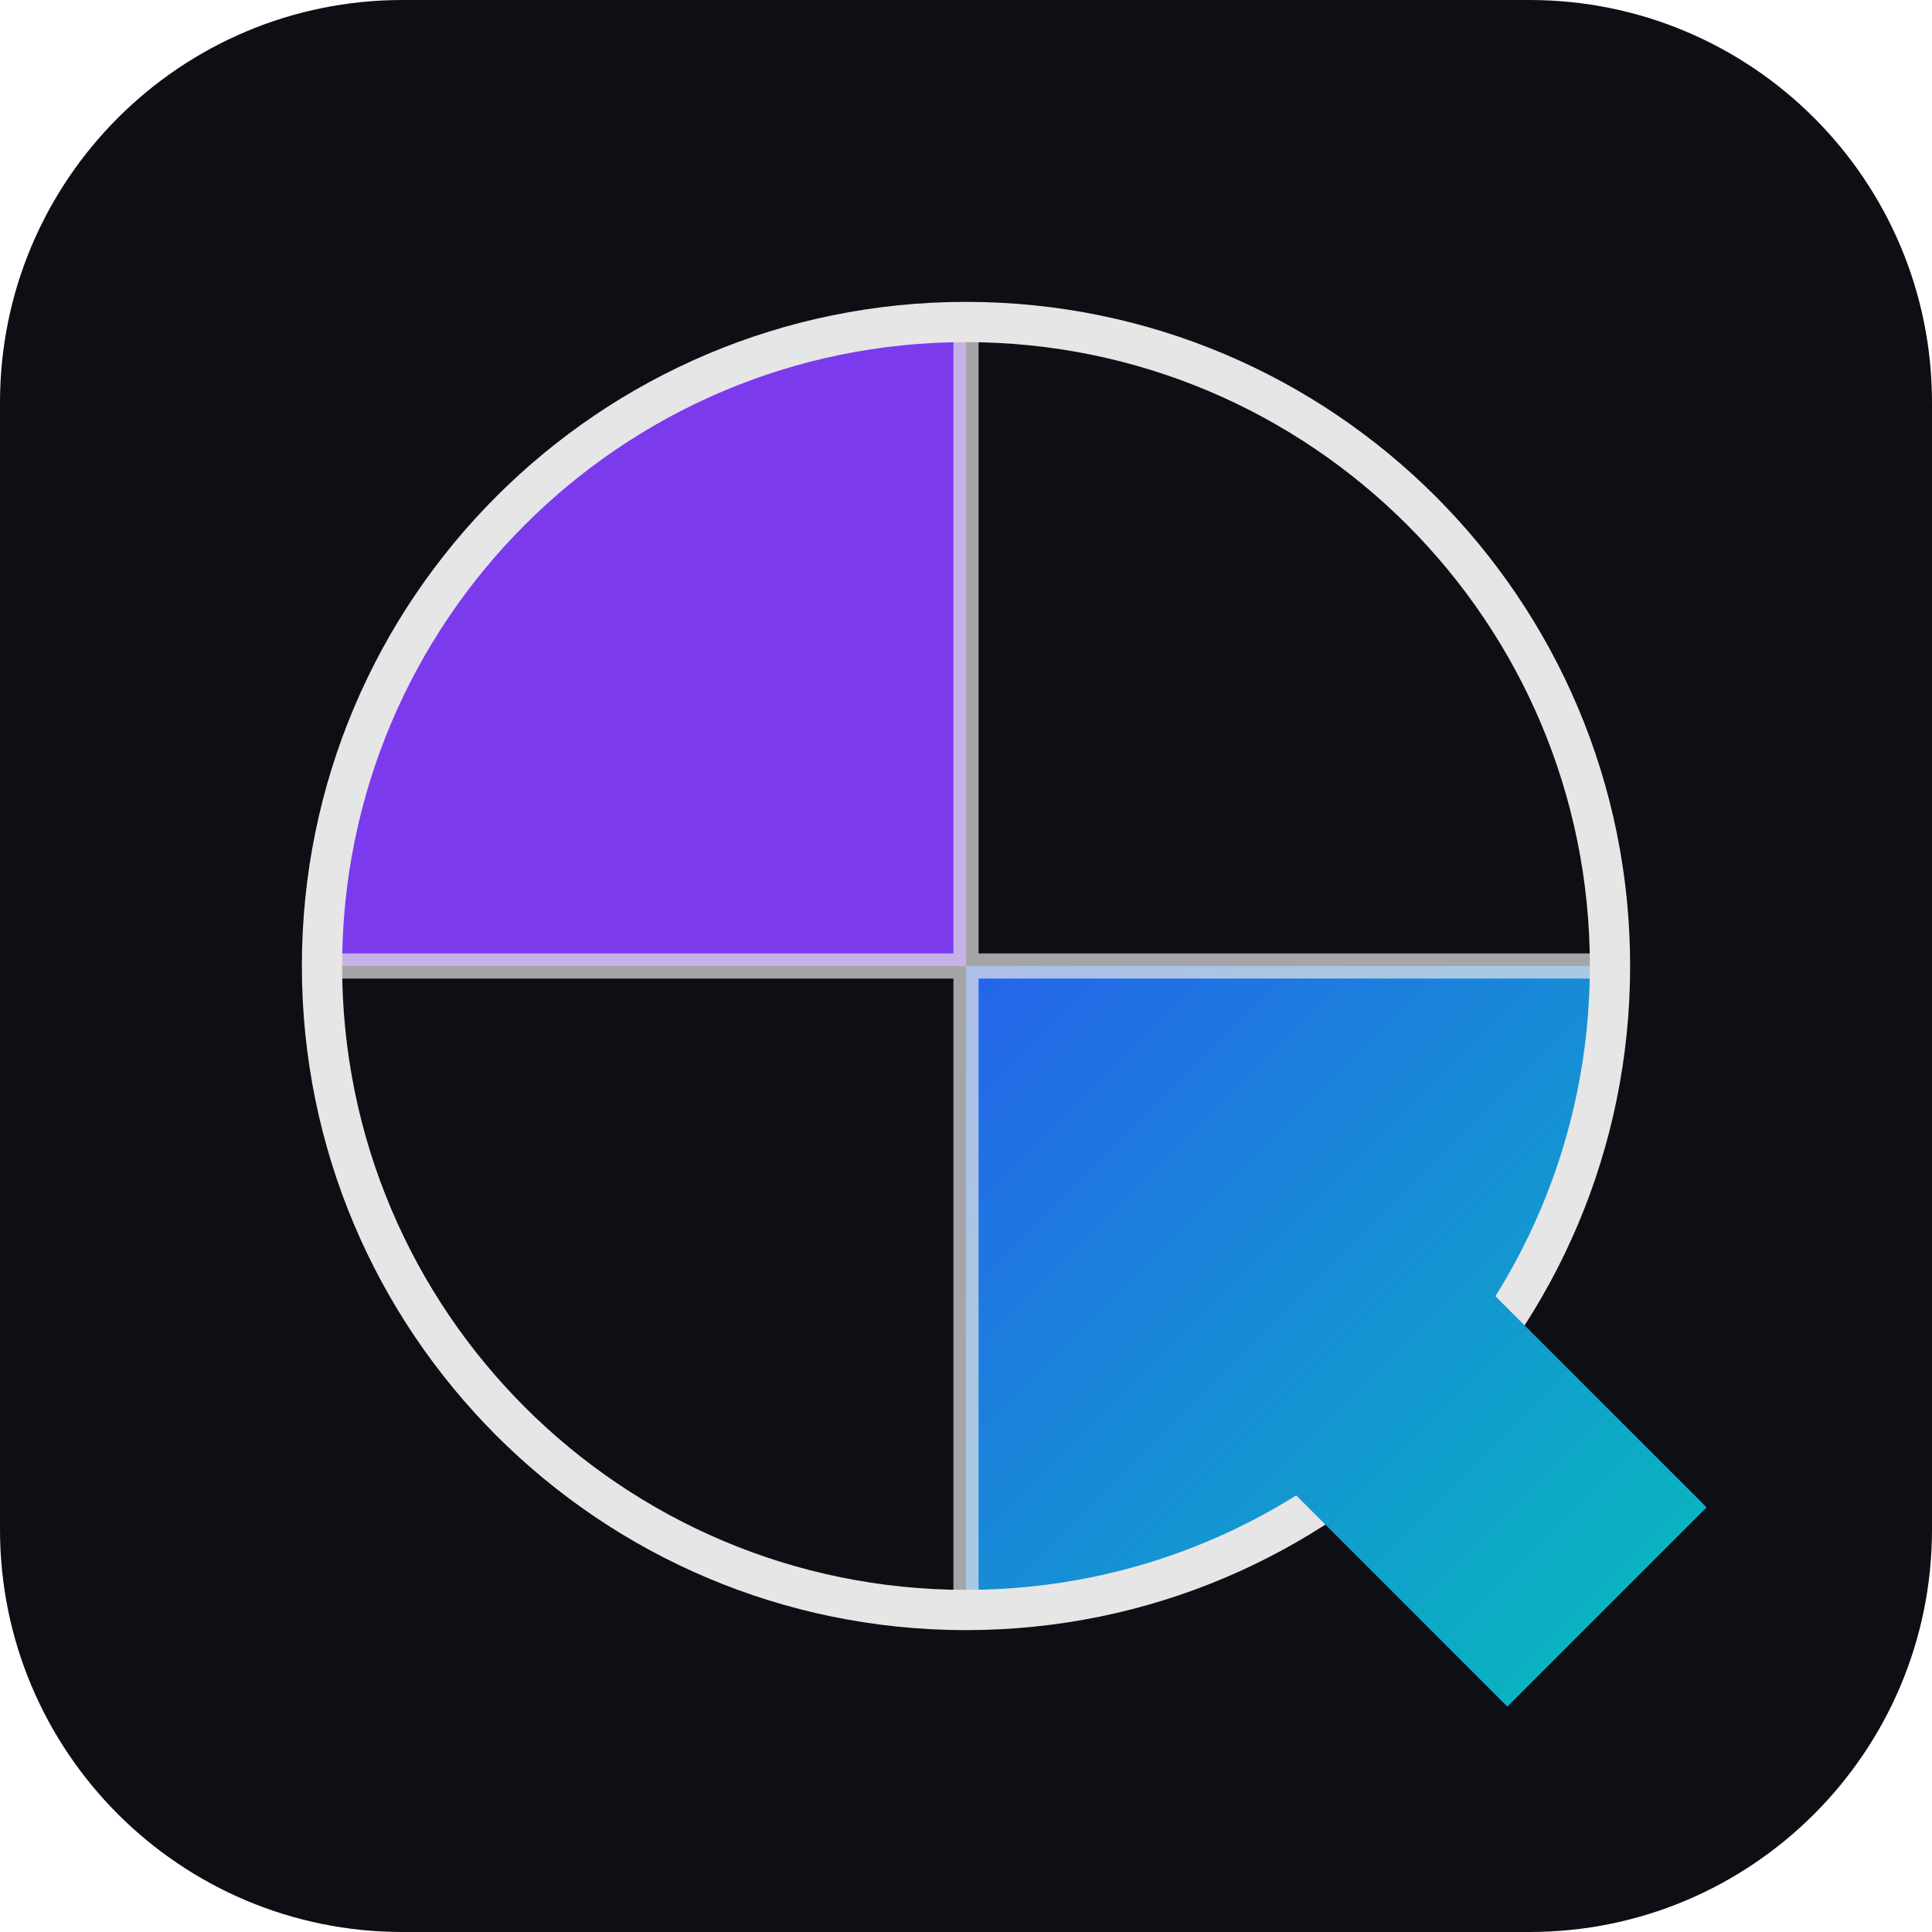
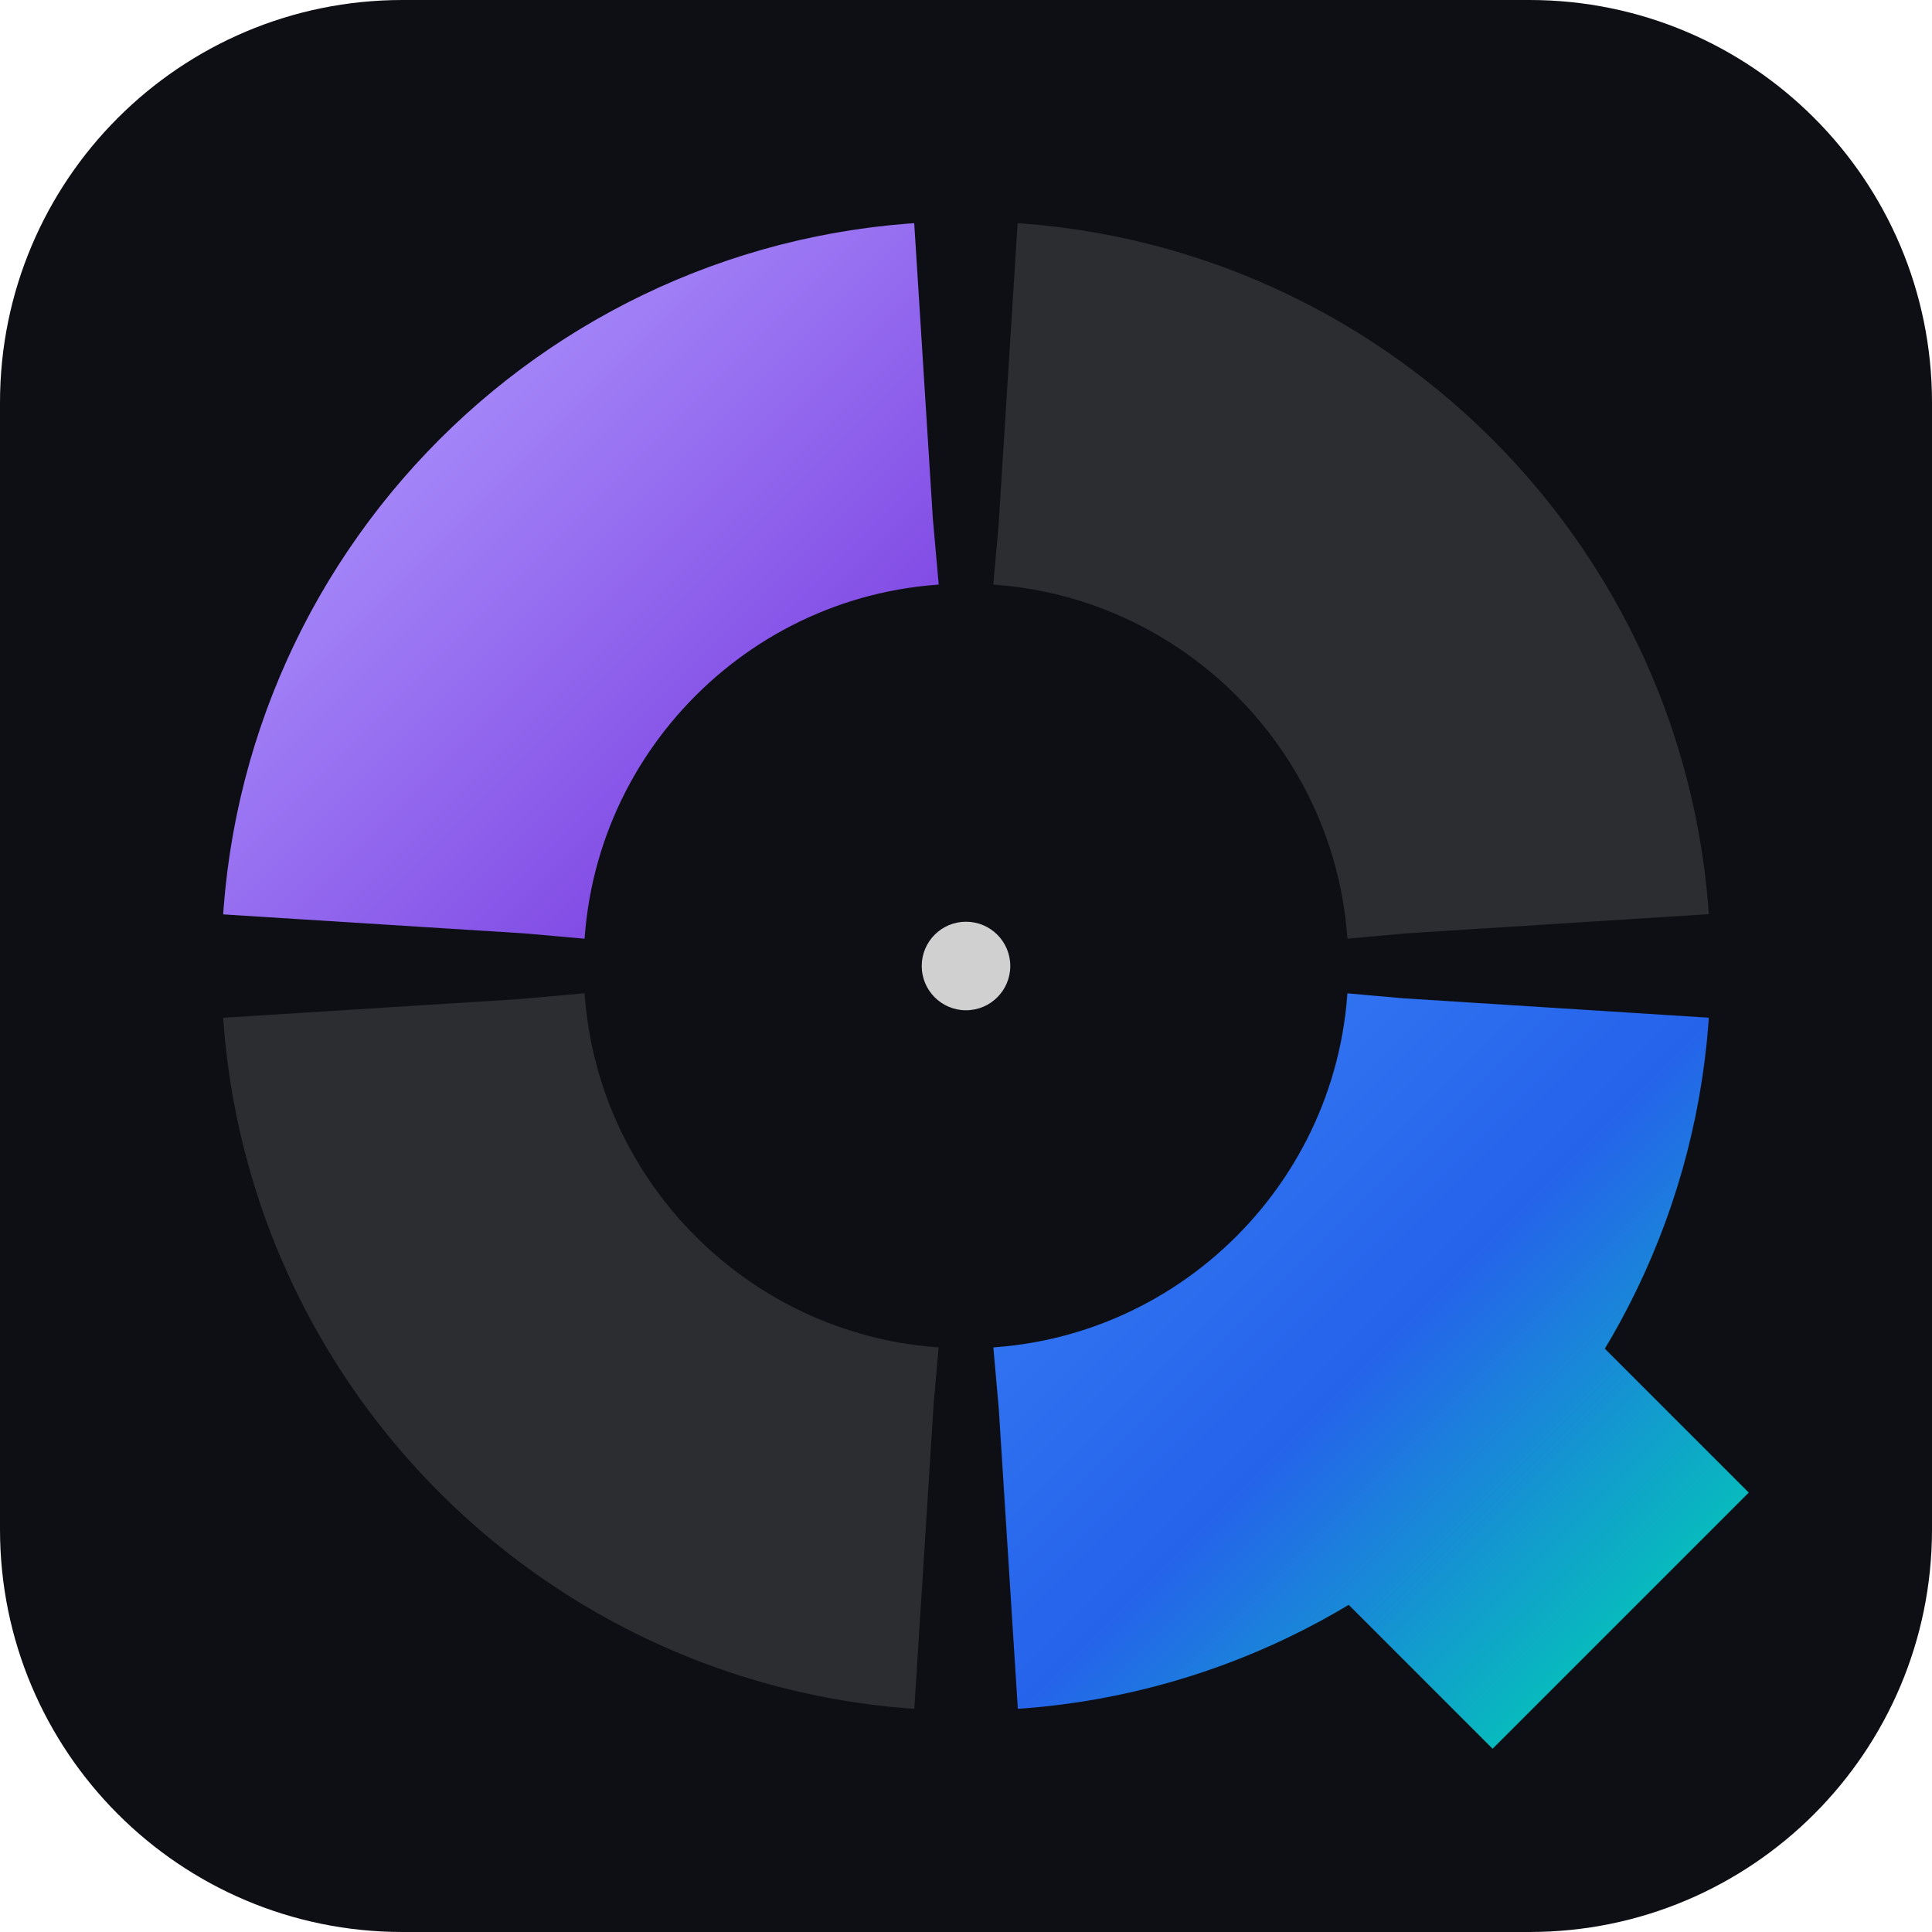
<svg xmlns="http://www.w3.org/2000/svg" width="96" height="96" viewBox="0 0 96 96">
  <defs>
-     <linearGradient id="qc" gradientUnits="userSpaceOnUse" x1="48" y1="48" x2="92" y2="92">
-       <stop offset="0" stop-color="#2563EB" />
+     <linearGradient id="vision" gradientUnits="userSpaceOnUse" x1="20" y1="20" x2="48" y2="48">
+       <stop offset="0" stop-color="#A78BFA" />
+       <stop offset="1" stop-color="#6D28D9" />
+     </linearGradient>
+     <linearGradient id="spectrum" gradientUnits="userSpaceOnUse" x1="48" y1="48" x2="84" y2="84">
+       <stop offset="0" stop-color="#3B82F6" />
+       <stop offset="0.55" stop-color="#2563EB" />
      <stop offset="1" stop-color="#00D1B2" />
    </linearGradient>
  </defs>
  <rect width="96" height="96" rx="20" fill="#0D0F14" />
-   <path d="M48 48 L48 16 A32 32 0 0 0 16 48 Z" fill="#7C3AED" />
-   <path d="M48 48 L80 48 A32 32 0 0 1 48 80 Z" fill="url(#qc)" />
-   <circle cx="48" cy="48" r="32" fill="none" stroke="#E6E6E6" stroke-width="2" />
-   <path d="M48 16 V80 M16 48 H80" stroke="#E6E6E6" stroke-width="1.25" opacity="0.7" />
-   <path d="M72.8 62.9 L84.8 74.9 L74.9 84.8 L62.9 72.8 Z" fill="url(#qc)" />
+   <path d="M48 20 A28 28 0 0 1 76 48" stroke="#E6E6E6" stroke-width="18" stroke-linecap="butt" stroke-dasharray="39.98 100" stroke-dashoffset="-2" fill="none" opacity="0.14" />
+   <path d="M48 76 A28 28 0 0 1 20 48" stroke="#E6E6E6" stroke-width="18" stroke-linecap="butt" stroke-dasharray="39.98 100" stroke-dashoffset="-2" fill="none" opacity="0.14" />
+   <path d="M20 48 A28 28 0 0 1 48 20" stroke="url(#vision)" stroke-width="18" stroke-linecap="butt" stroke-dasharray="39.98 100" stroke-dashoffset="-2" fill="none" />
+   <path d="M76 48 A28 28 0 0 1 48 76" stroke="url(#spectrum)" stroke-width="18" stroke-linecap="butt" stroke-dasharray="39.98 100" stroke-dashoffset="-2" fill="none" />
+   <path d="M69.21 69.21 L80.53 80.53" stroke="url(#spectrum)" stroke-width="18" stroke-linecap="butt" />
+   <circle cx="48" cy="48" r="2.2" fill="#E6E6E6" opacity="0.9" />
</svg>
